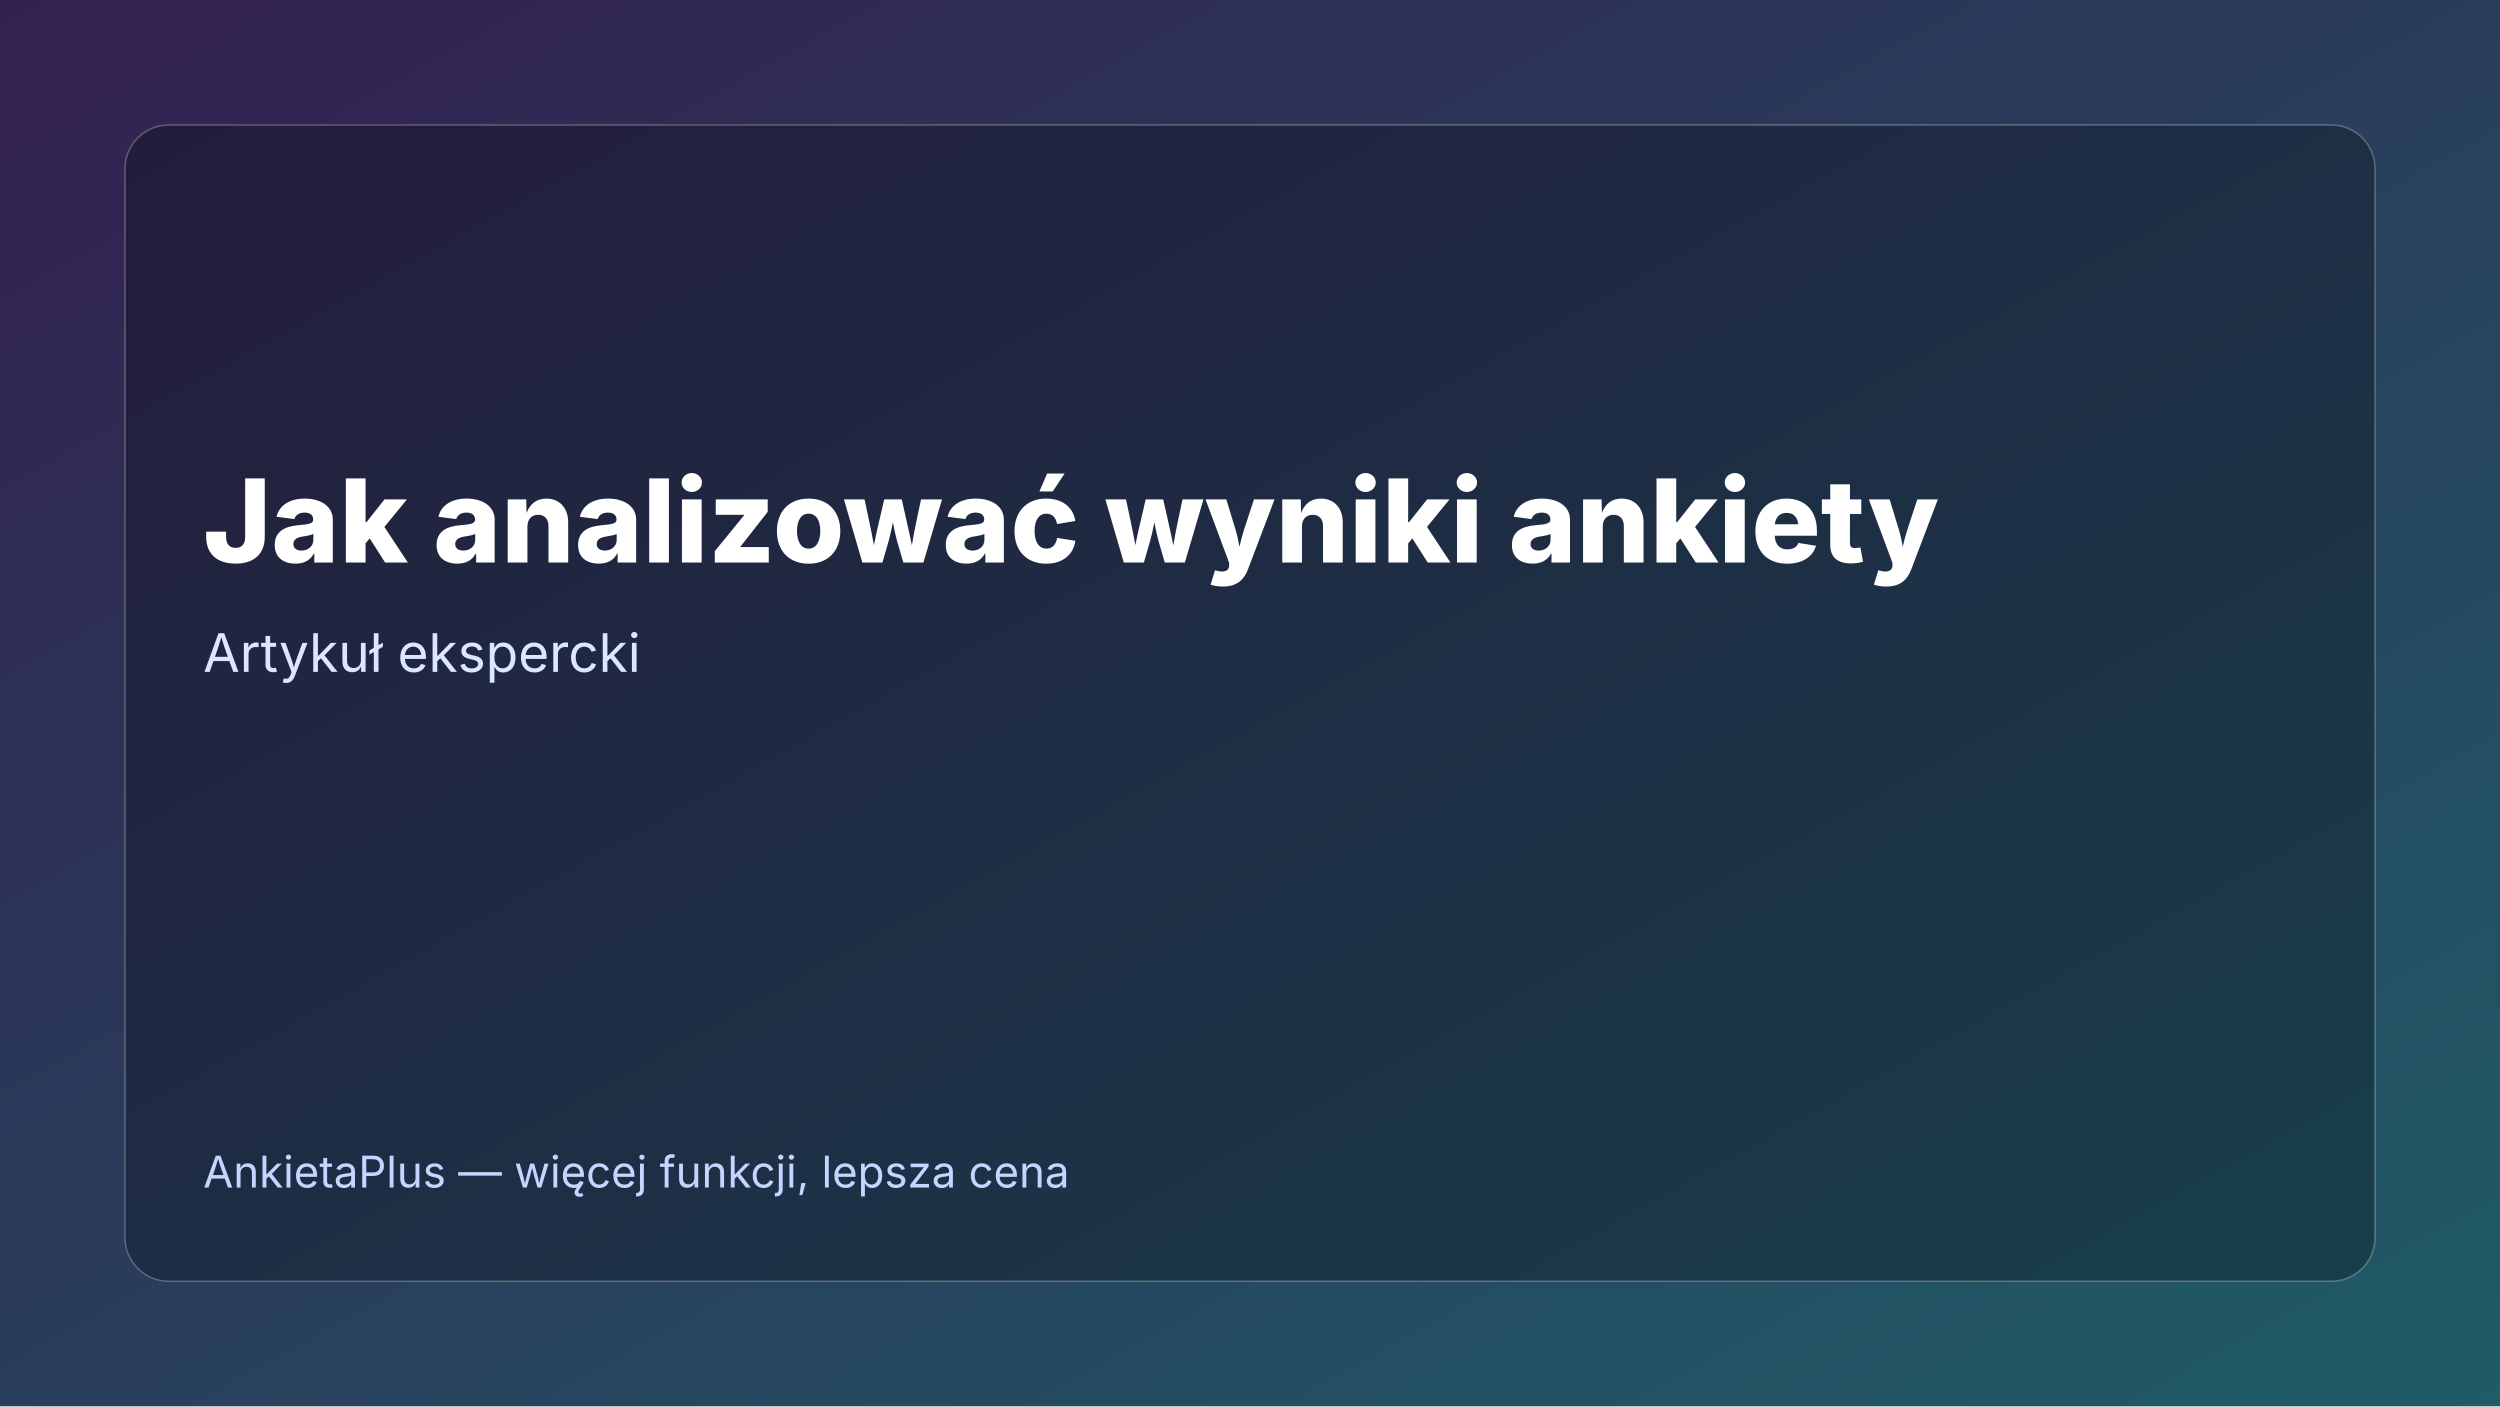
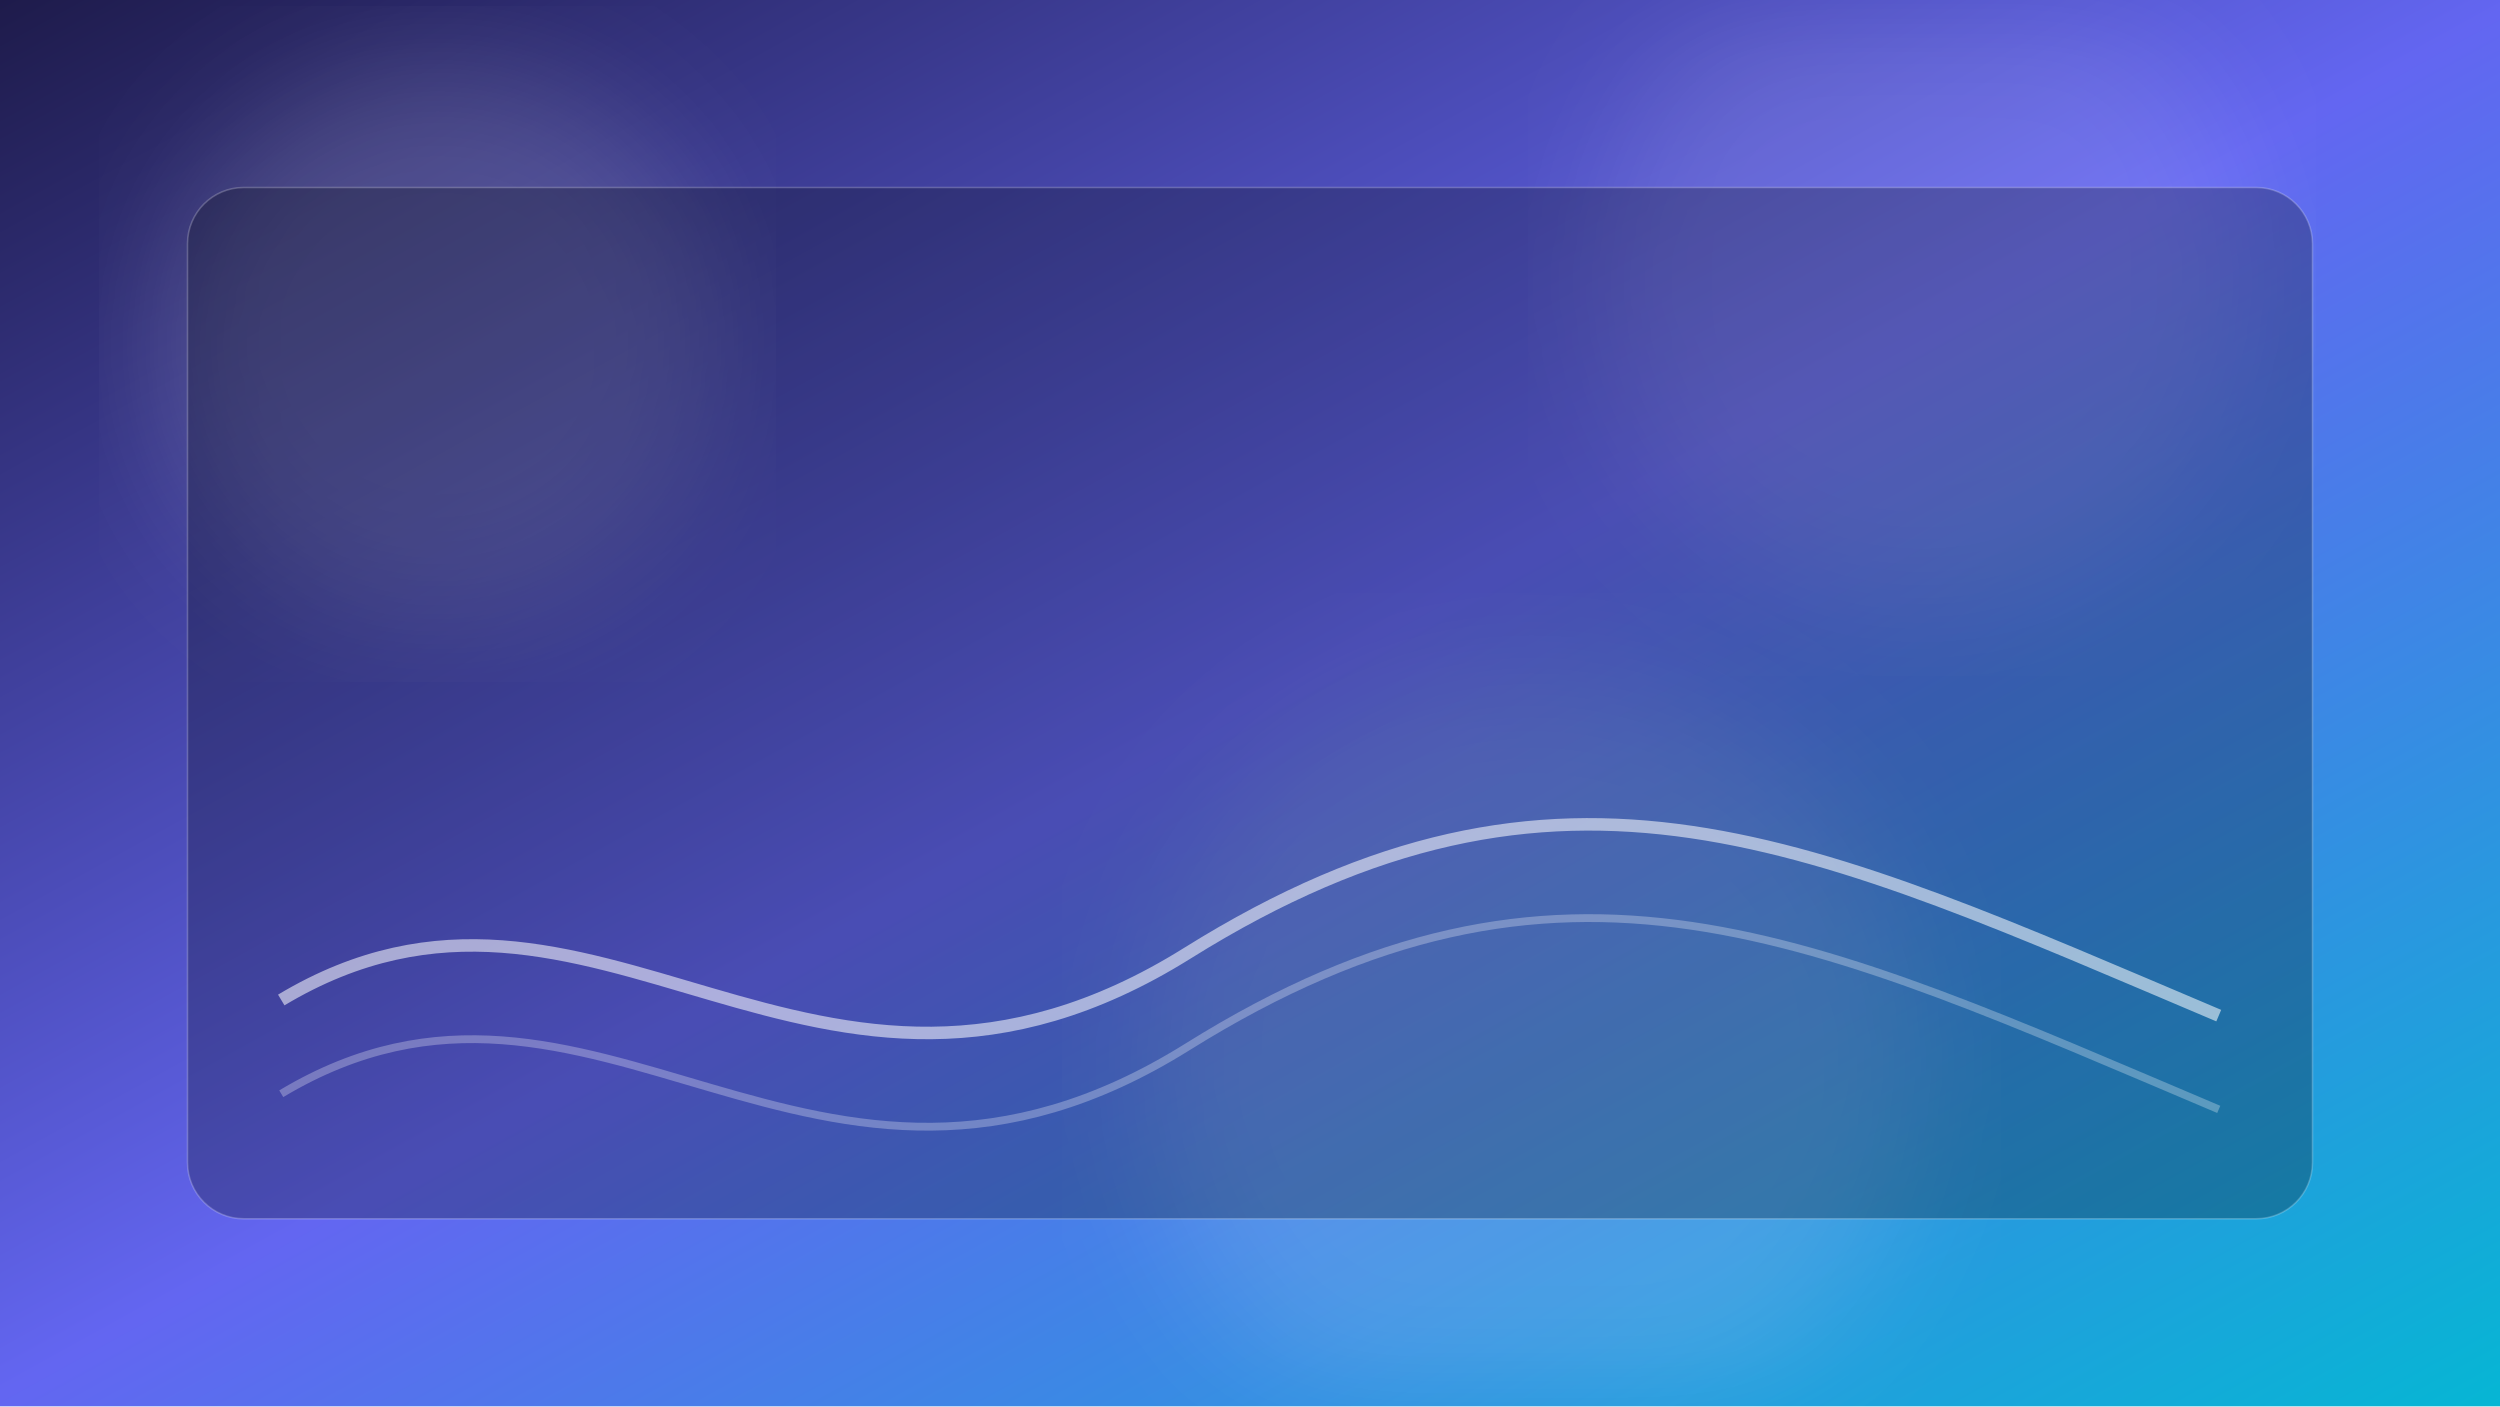
<svg xmlns="http://www.w3.org/2000/svg" width="1600" height="900" viewBox="0 0 1600 900">
  <defs>
    <linearGradient id="g" x1="0" y1="0" x2="1" y2="1">
-       <stop offset="0%" stop-color="#33204f" />
-       <stop offset="100%" stop-color="#1f5c67" />
+       <stop offset="0" stop-color="#1e1b4b" />
+       <stop offset="0.5" stop-color="#6366f1" />
+       <stop offset="1" stop-color="#06b6d4" />
    </linearGradient>
+     <filter id="b">
+       <feGaussianBlur stdDeviation="40" />
+     </filter>
  </defs>
  <rect width="1600" height="900" fill="url(#g)" />
-   <rect x="80" y="80" width="1440" height="740" rx="28" fill="rgba(10,15,25,0.35)" stroke="rgba(255,255,255,.25)" />
-   <text x="130" y="360" fill="#fff" font-size="74" font-family="Inter, Arial" font-weight="800">Jak analizować wyniki ankiety</text>
-   <text x="130" y="430" fill="#dce7ff" font-size="34" font-family="Inter, Arial">Artykuł ekspercki</text>
-   <text x="130" y="760" fill="#c6d4ff" font-size="28" font-family="Inter, Arial">AnkietaPlus — więcej funkcji, lepsza cena</text>
+   <circle cx="280" cy="220" r="180" fill="rgba(255,255,255,.14)" filter="url(#b)" />
+   <circle cx="1230" cy="180" r="210" fill="rgba(255,255,255,.10)" filter="url(#b)" />
+   <circle cx="980" cy="680" r="250" fill="rgba(255,255,255,.12)" filter="url(#b)" />
+   <rect x="120" y="120" width="1360" height="660" rx="36" fill="rgba(8,12,24,.28)" stroke="rgba(255,255,255,.22)" />
+   <path d="M180 640 C380 520, 520 760, 760 610 S1160 540, 1420 650" fill="none" stroke="rgba(255,255,255,.55)" stroke-width="8" />
+   <path d="M180 700 C380 580, 520 820, 760 670 S1160 600, 1420 710" fill="none" stroke="rgba(255,255,255,.28)" stroke-width="5" />
</svg>
